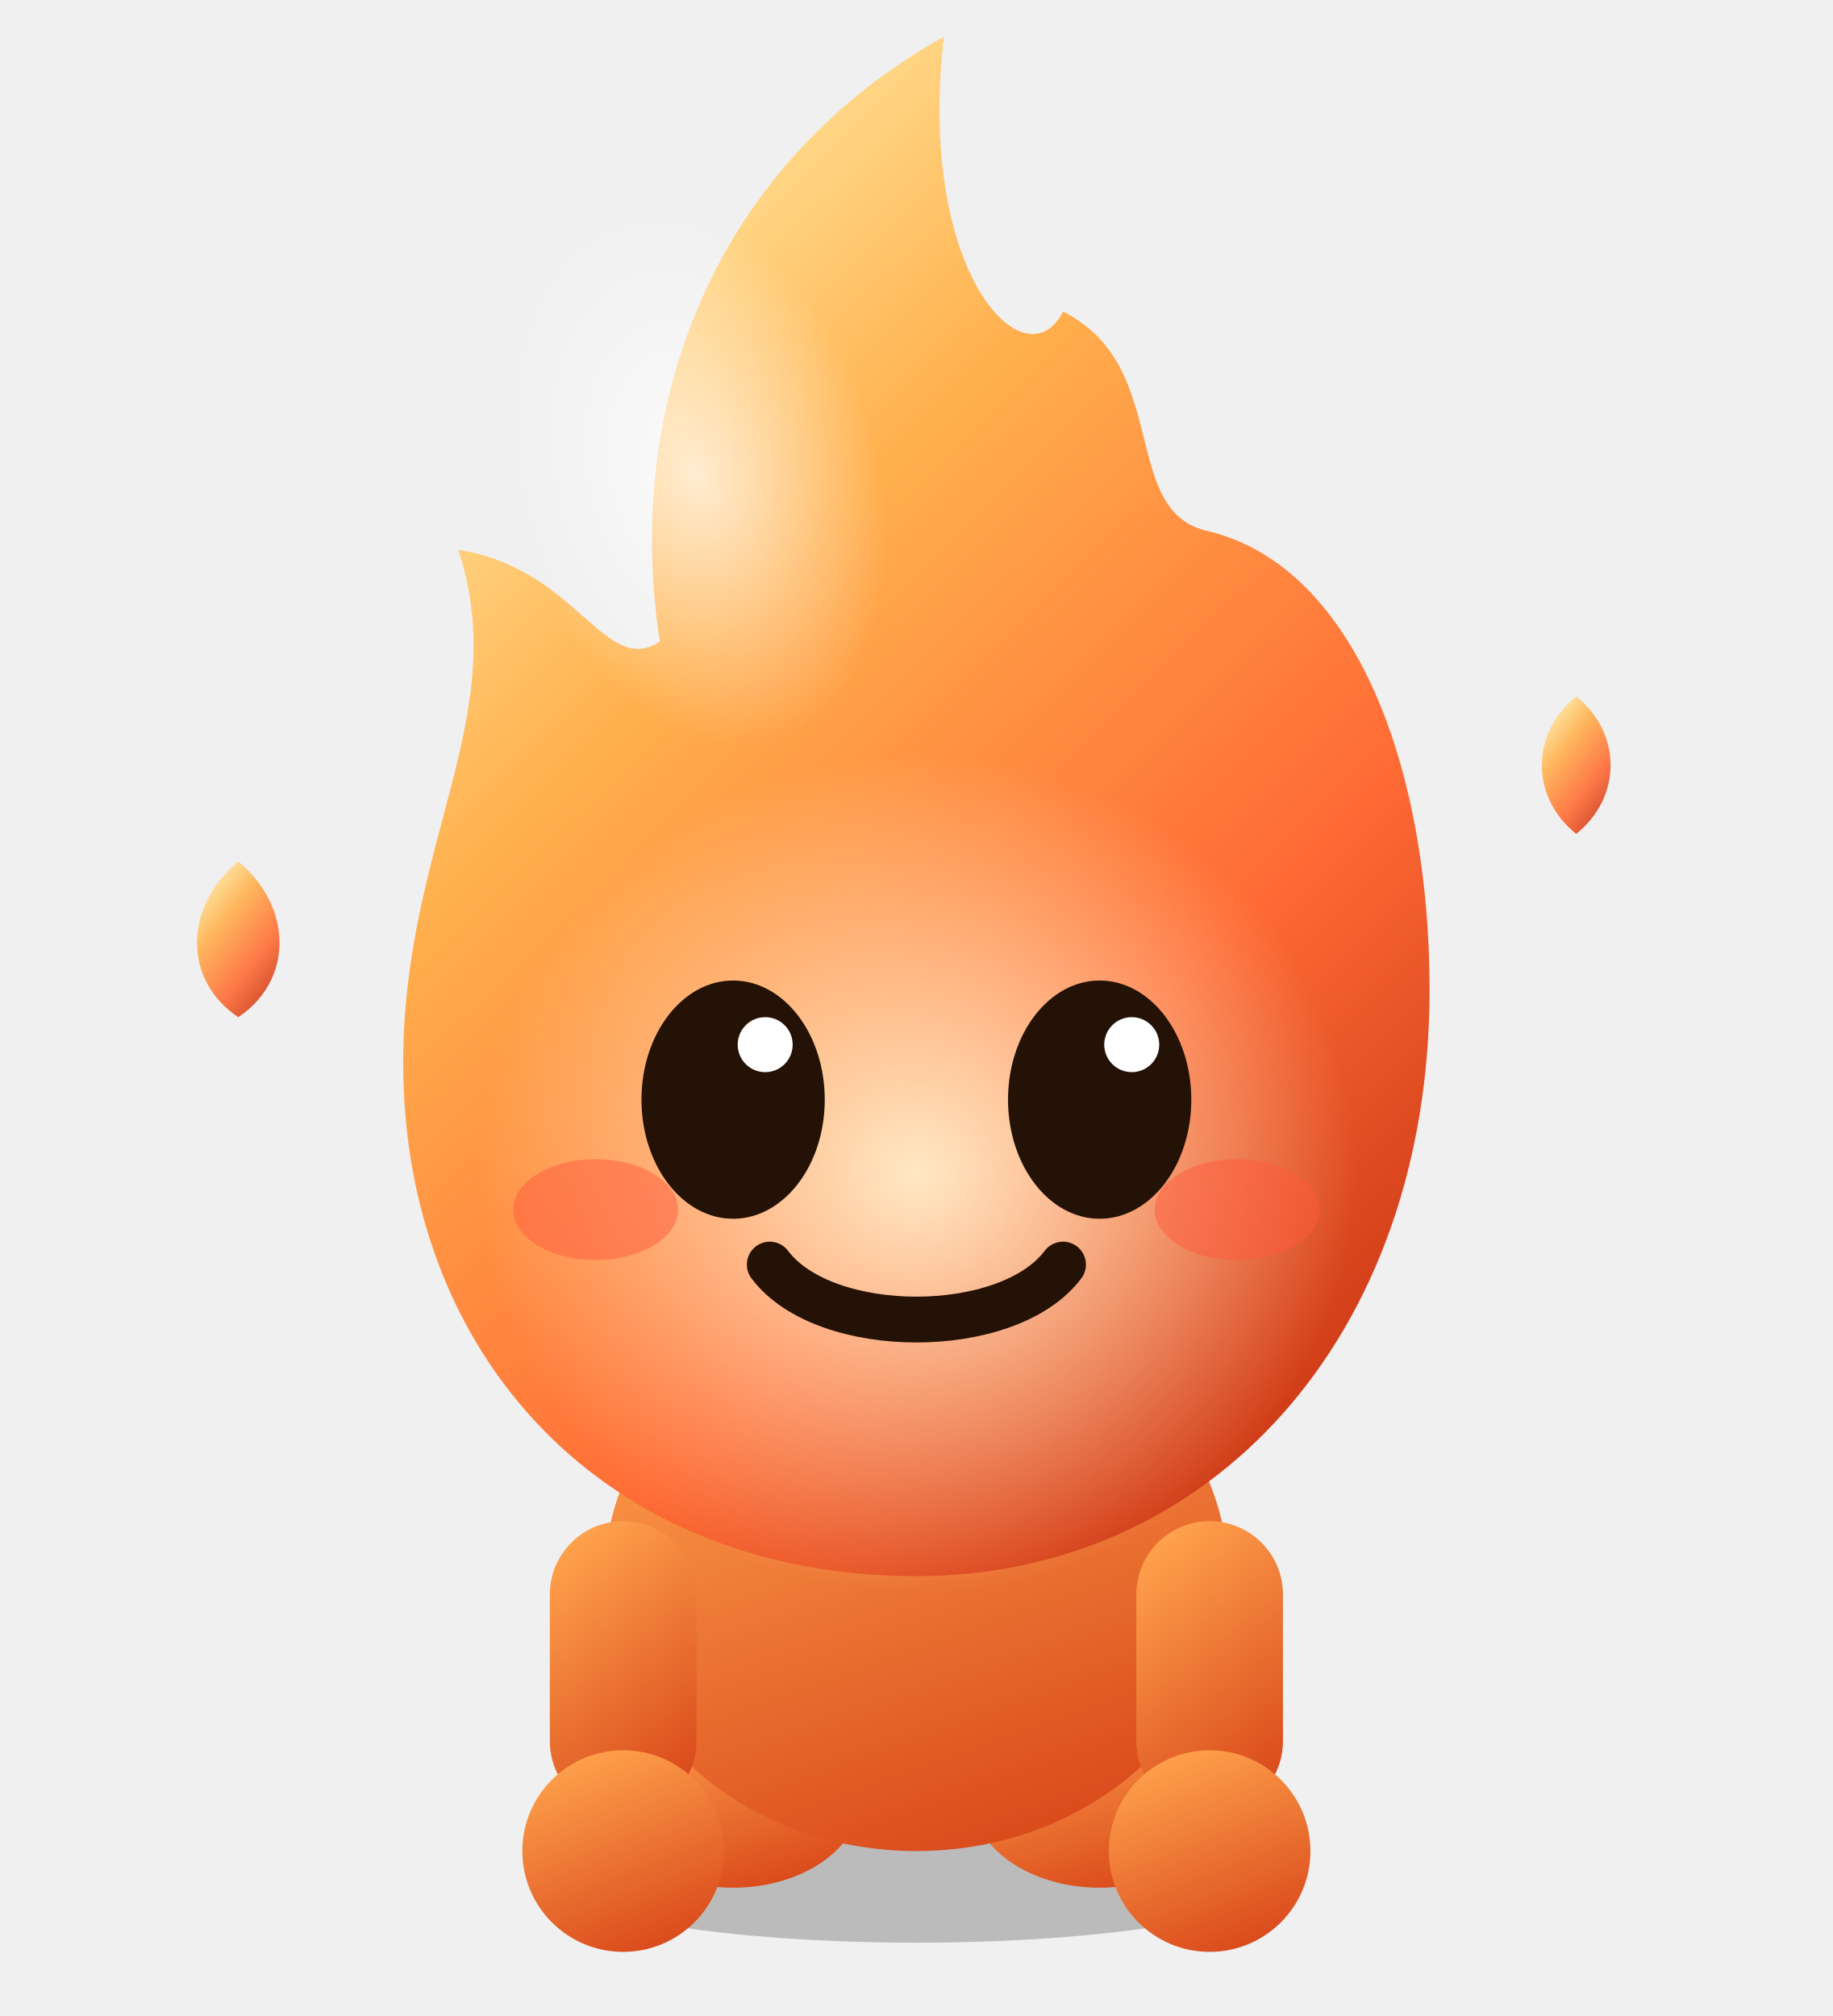
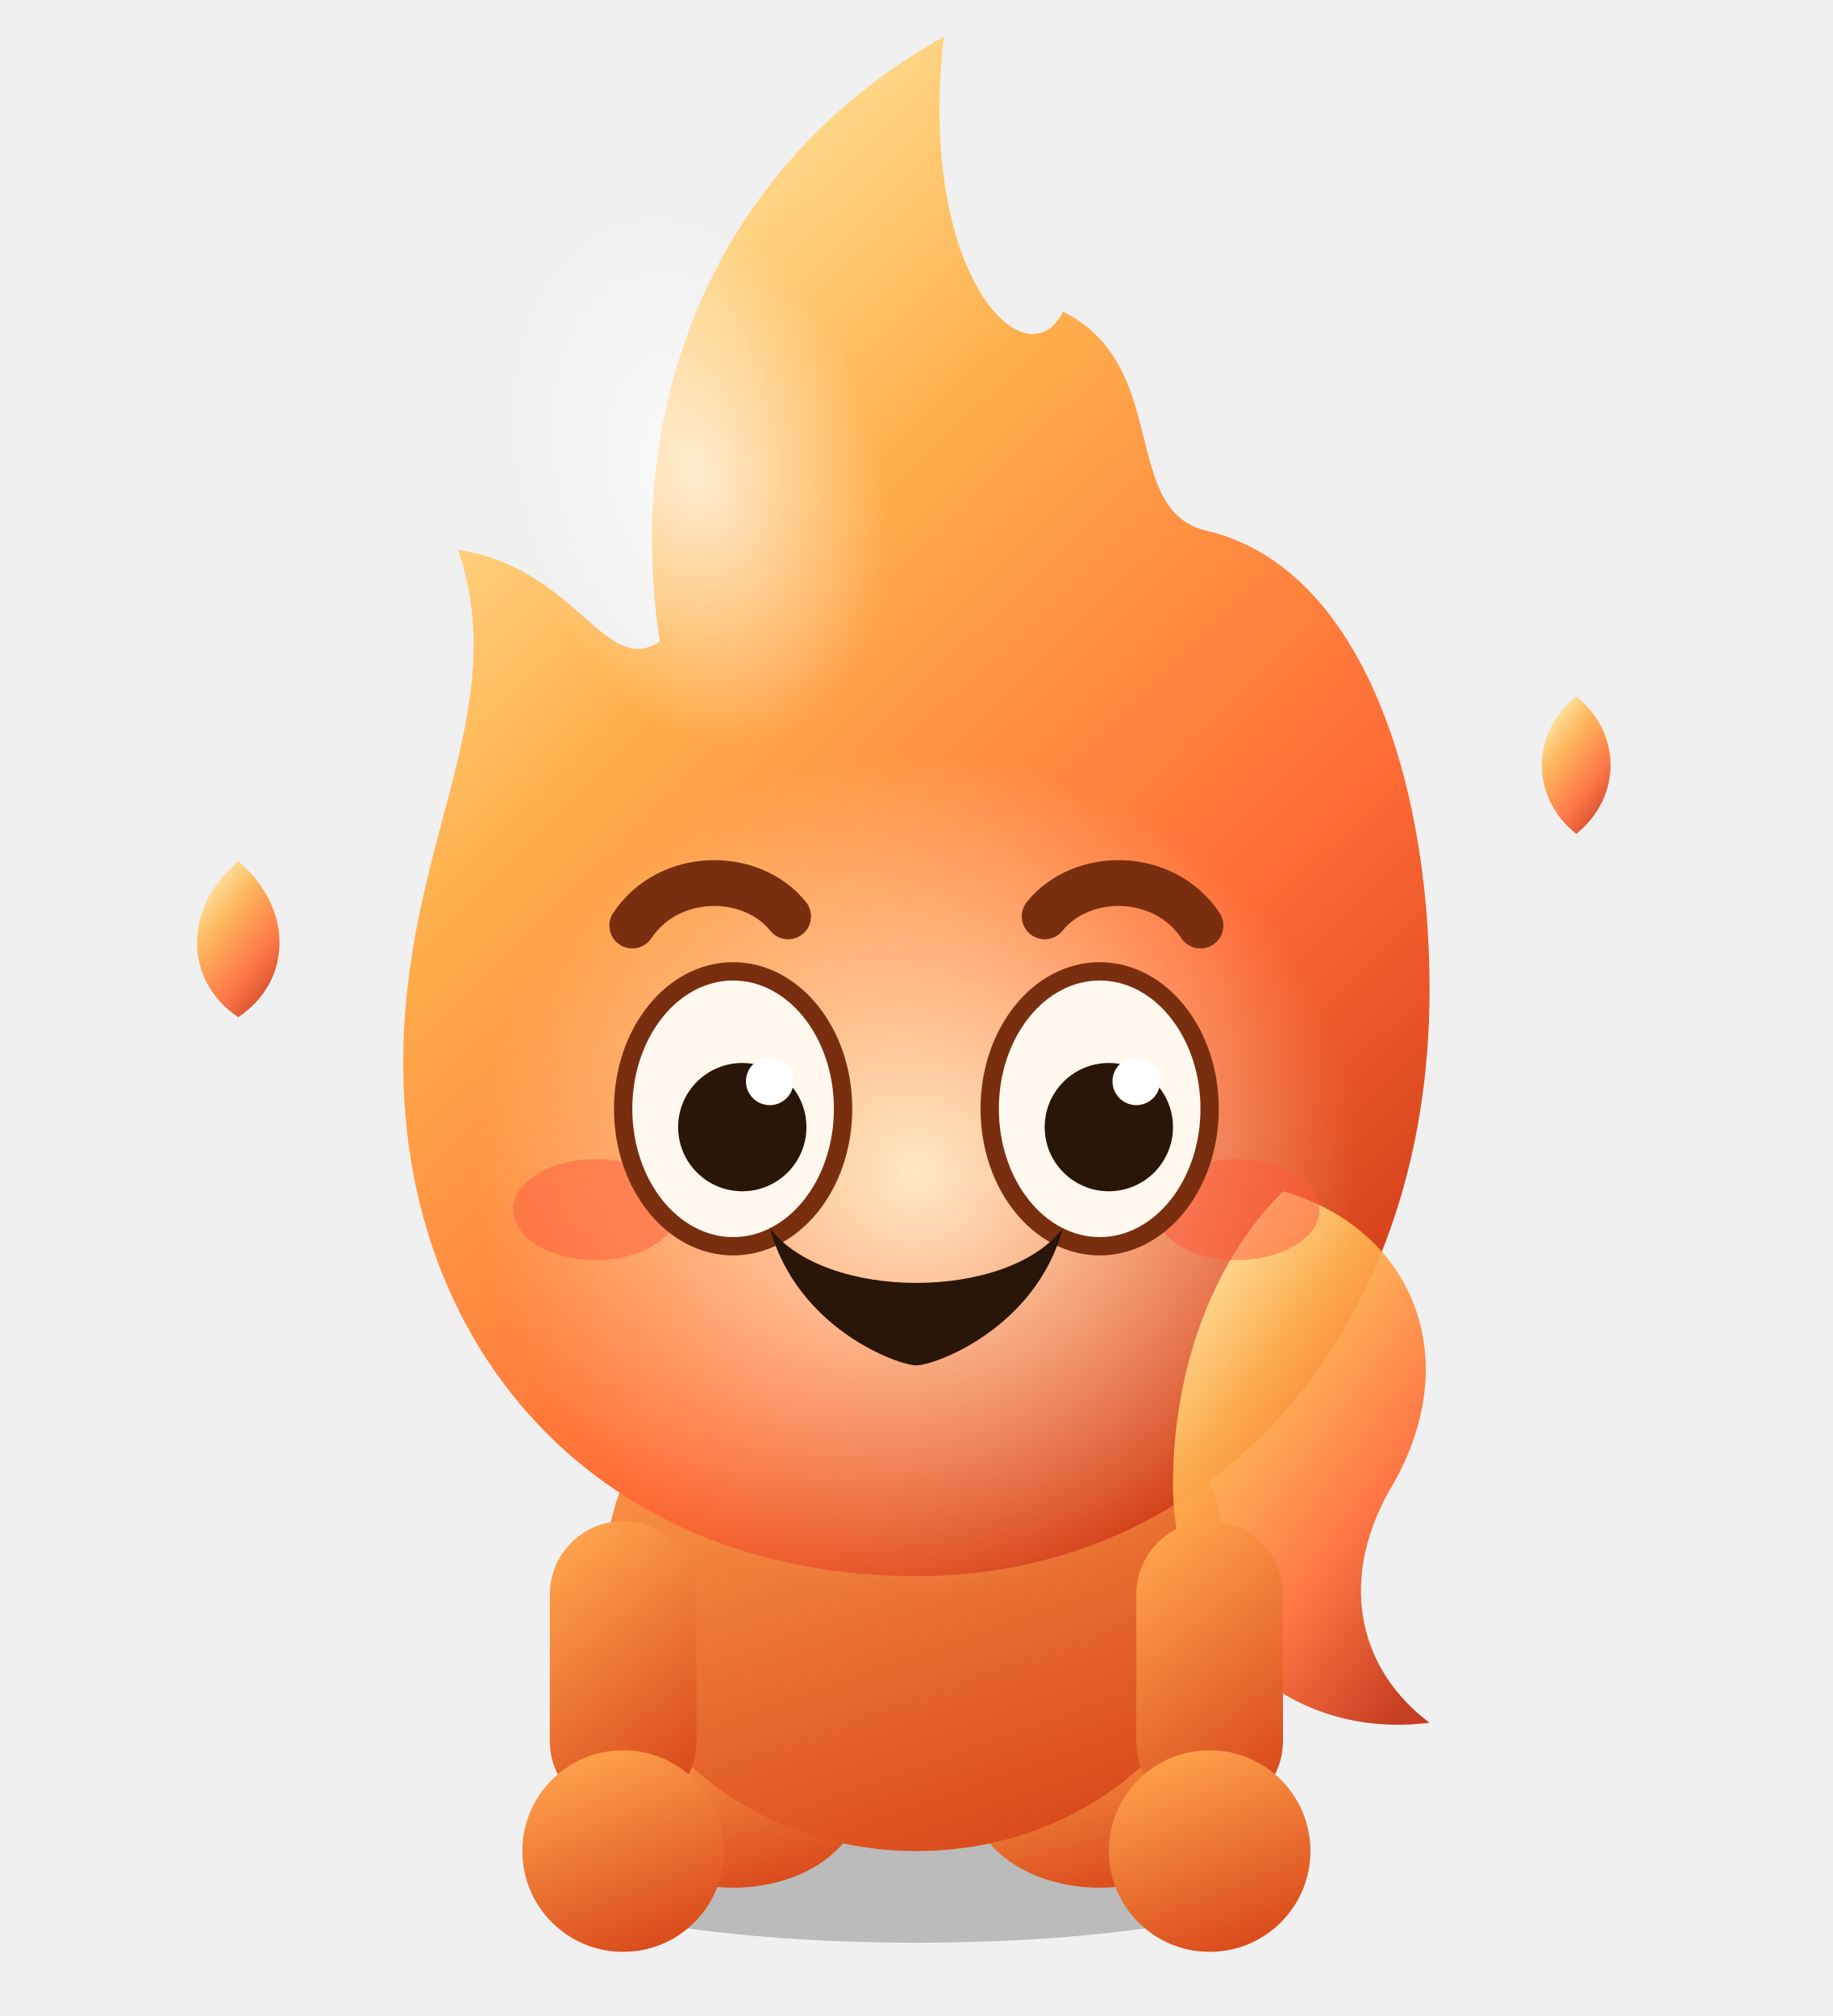
<svg xmlns="http://www.w3.org/2000/svg" width="200" height="220" viewBox="0 0 200 220" fill="none">
  <defs>
    <linearGradient id="head" x1="20%" y1="0%" x2="85%" y2="100%">
      <stop offset="0%" stop-color="#fff3b0" />
      <stop offset="32%" stop-color="#ffb04d" />
      <stop offset="68%" stop-color="#ff6b35" />
      <stop offset="100%" stop-color="#c22f0f" />
    </linearGradient>
    <linearGradient id="body" x1="30%" y1="0%" x2="70%" y2="100%">
      <stop offset="0%" stop-color="#ffa24d" />
      <stop offset="100%" stop-color="#d9481a" />
    </linearGradient>
    <radialGradient id="sheen" cx="50%" cy="50%" r="50%">
      <stop offset="0%" stop-color="#ffffff" stop-opacity="0.7" />
      <stop offset="100%" stop-color="#ffffff" stop-opacity="0" />
    </radialGradient>
    <radialGradient id="face" cx="50%" cy="50%" r="50%">
      <stop offset="0%" stop-color="#fff6d4" stop-opacity="0.9" />
      <stop offset="100%" stop-color="#fff6d4" stop-opacity="0" />
    </radialGradient>
  </defs>
  <ellipse cx="100" cy="204" rx="42" ry="8" fill="#000000" opacity="0.22" />
  <ellipse cx="80" cy="196" rx="14" ry="10" fill="url(#body)" />
  <ellipse cx="120" cy="196" rx="14" ry="10" fill="url(#body)" />
  <ellipse cx="100" cy="172" rx="34" ry="30" fill="url(#body)" />
  <ellipse cx="88" cy="160" rx="9" ry="6" fill="#ffffff" opacity="0.22" />
  <path d="M100 172        C 66 172 44 148 44 116        C 44 92 56 78 50 60        C 63 62 66 74 72 70        C 68 44 78 18 103 4        C 100 30 112 42 116 34        C 128 40 122 56 132 58        C 148 62 156 84 156 108        C 156 146 132 172 100 172 Z" fill="url(#head)" />
  <ellipse cx="100" cy="128" rx="48" ry="46" fill="url(#face)" />
  <ellipse cx="76" cy="52" rx="20" ry="30" fill="url(#sheen)" transform="rotate(-16 76 52)" />
  <path d="M26 94c6 5 6 13 0 17-6-4-6-12 0-17Z" fill="url(#head)" opacity="0.9" />
  <path d="M172 76c5 4 5 11 0 15-5-4-5-11 0-15Z" fill="url(#head)" opacity="0.9" />
+   <path d="M140 130c14 4 20 18 12 32-6 10-4 20 4 26-16 2-28-10-28-26 0-12 4-24 12-32Z" fill="url(#head)" opacity="0.92" />
  <rect x="60" y="166" width="16" height="32" rx="8" fill="url(#body)" />
  <circle cx="68" cy="202" r="11" fill="url(#body)" />
  <rect x="124" y="166" width="16" height="32" rx="8" fill="url(#body)" />
  <circle cx="132" cy="202" r="11" fill="url(#body)" />
  <ellipse cx="65" cy="132" rx="9" ry="5.5" fill="#ff5a3c" opacity="0.5" />
  <ellipse cx="135" cy="132" rx="9" ry="5.5" fill="#ff5a3c" opacity="0.5" />
-   <ellipse cx="80" cy="120" rx="10" ry="13" fill="#241206" />
-   <ellipse cx="120" cy="120" rx="10" ry="13" fill="#241206" />
-   <circle cx="83.5" cy="114" r="3" fill="#ffffff" />
-   <circle cx="123.5" cy="114" r="3" fill="#ffffff" />
-   <path d="M84 138c6 8 26 8 32 0" stroke="#241206" stroke-width="5" stroke-linecap="round" fill="none" />
+   <path d="M69 101c4-6 13-6 17-1" stroke="#7a2e10" stroke-width="5" stroke-linecap="round" fill="none" />
+   <path d="M114 100c4-5 13-5 17 1" stroke="#7a2e10" stroke-width="5" stroke-linecap="round" fill="none" />
+   <ellipse cx="80" cy="121" rx="12" ry="15" fill="#fff8ef" stroke="#7a2e10" stroke-width="2" />
+   <ellipse cx="120" cy="121" rx="12" ry="15" fill="#fff8ef" stroke="#7a2e10" stroke-width="2" />
+   <circle cx="81" cy="123" r="7" fill="#2a1608" />
+   <circle cx="121" cy="123" r="7" fill="#2a1608" />
+   <circle cx="84" cy="118" r="2.6" fill="#ffffff" />
+   <circle cx="124" cy="118" r="2.6" fill="#ffffff" />
+   <path d="M84 134c3 11 14 15 16 15s13-4 16-15c-6 8-26 8-32 0Z" fill="#2a1608" />
</svg>
